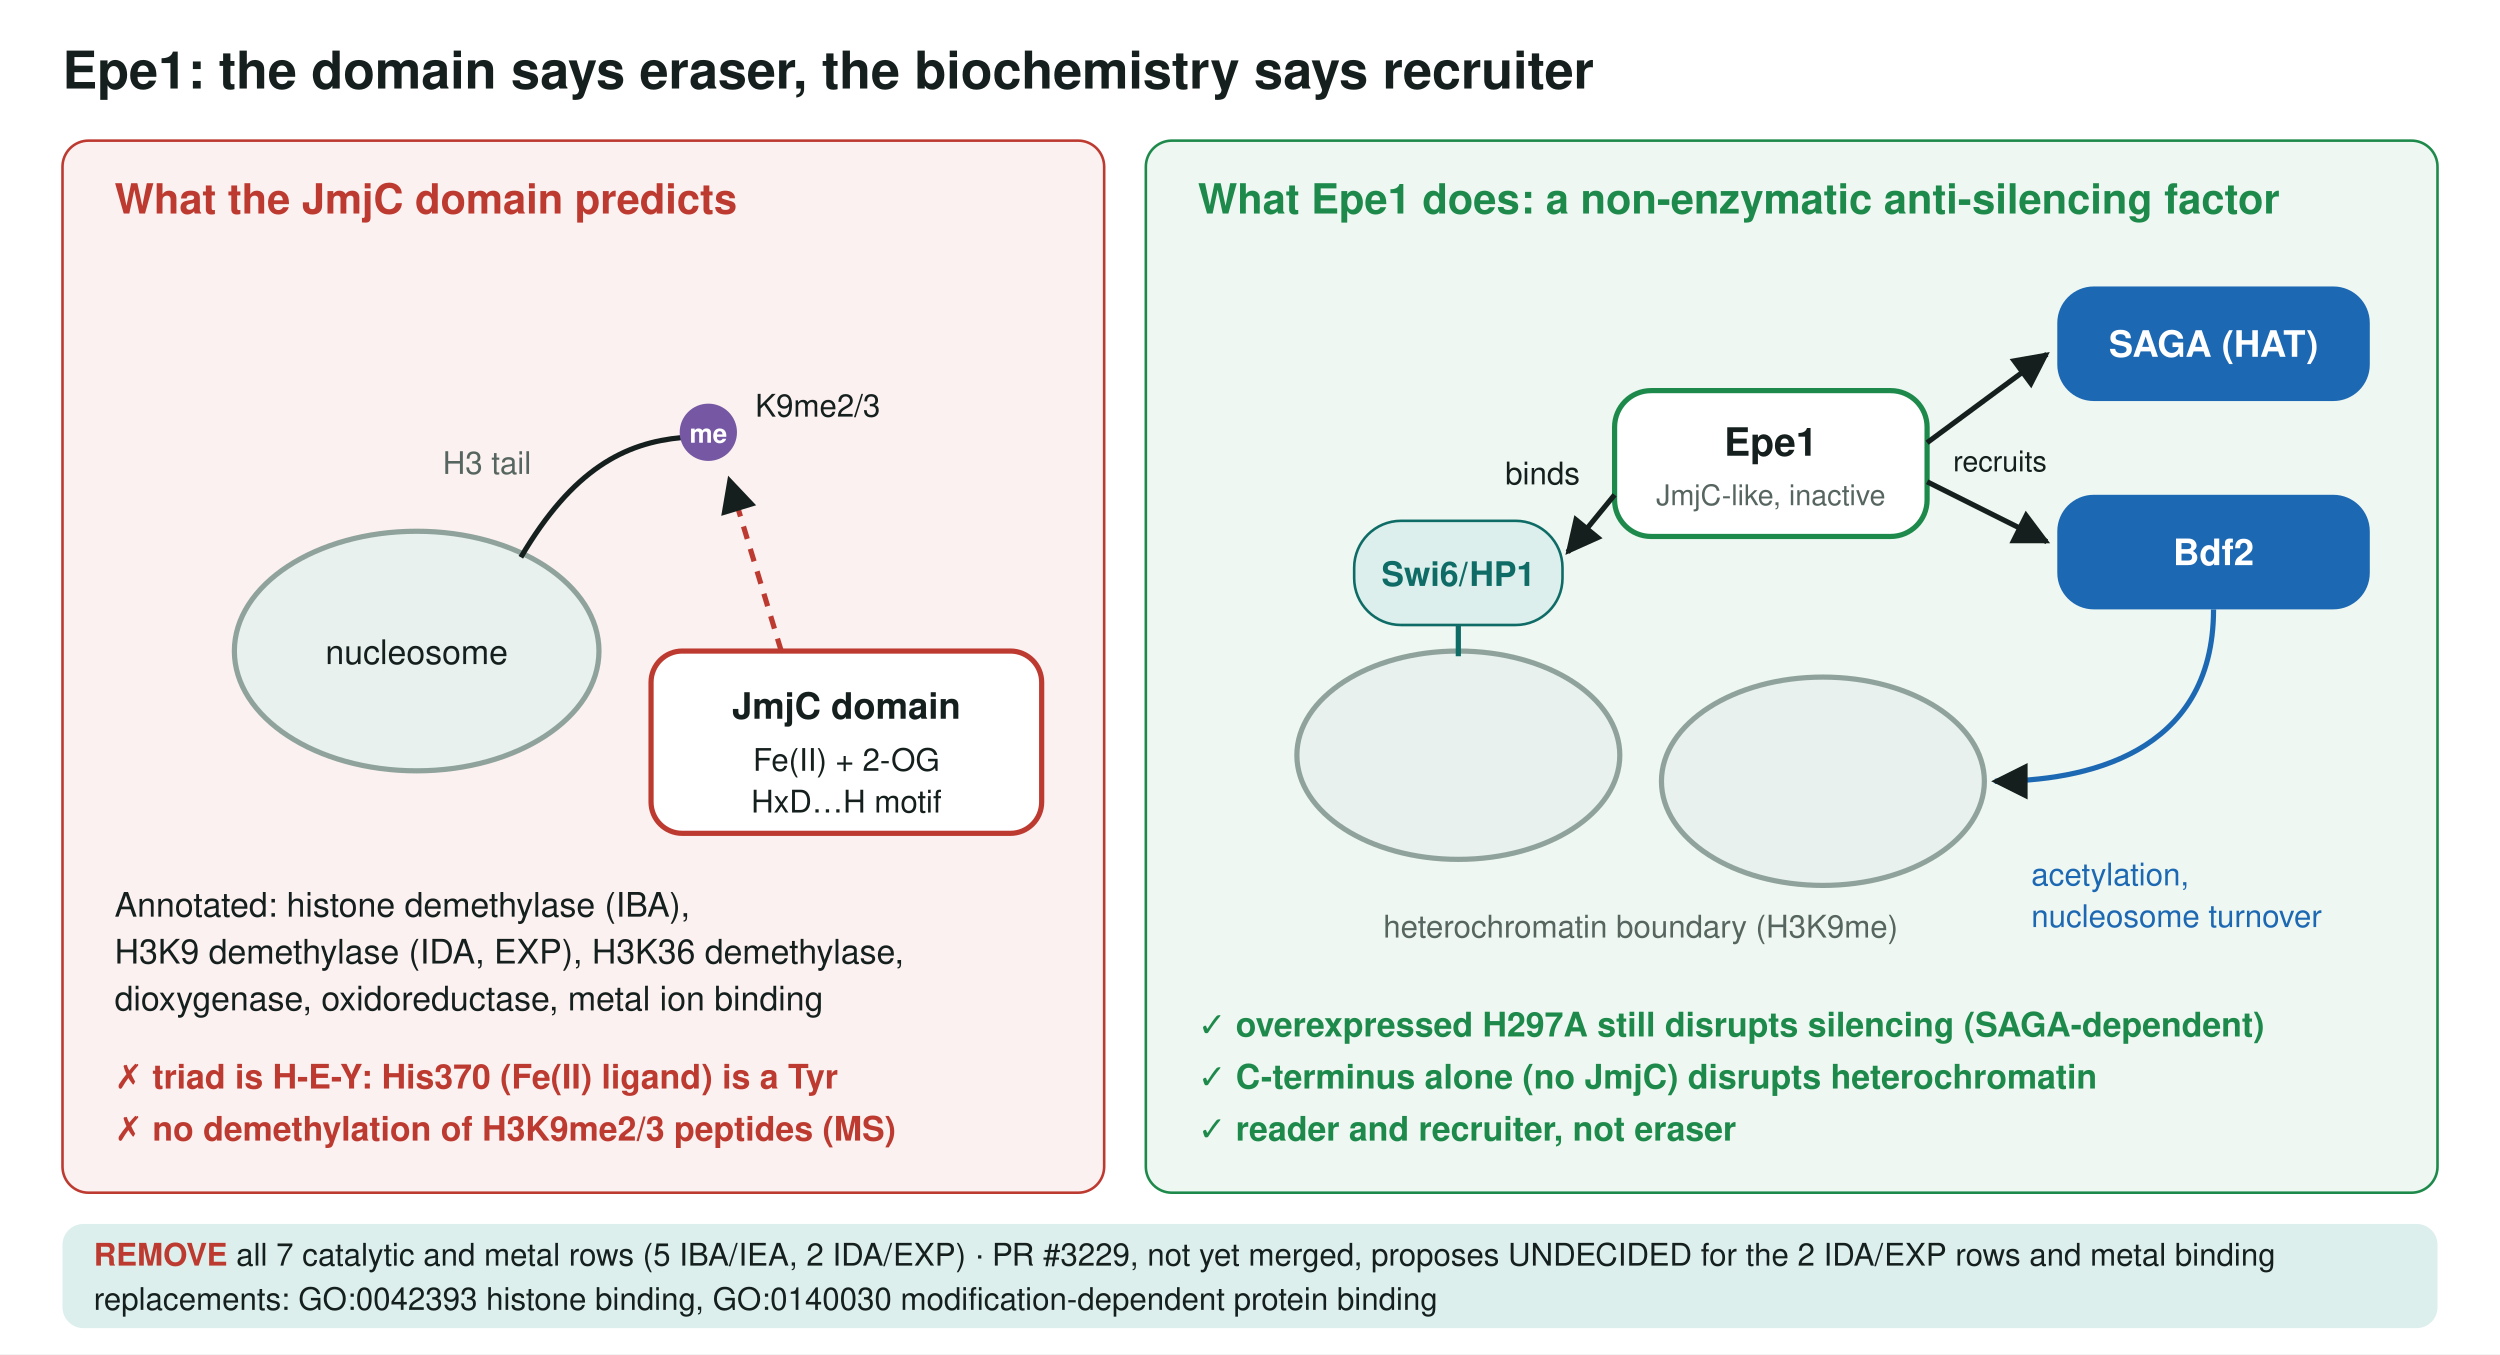
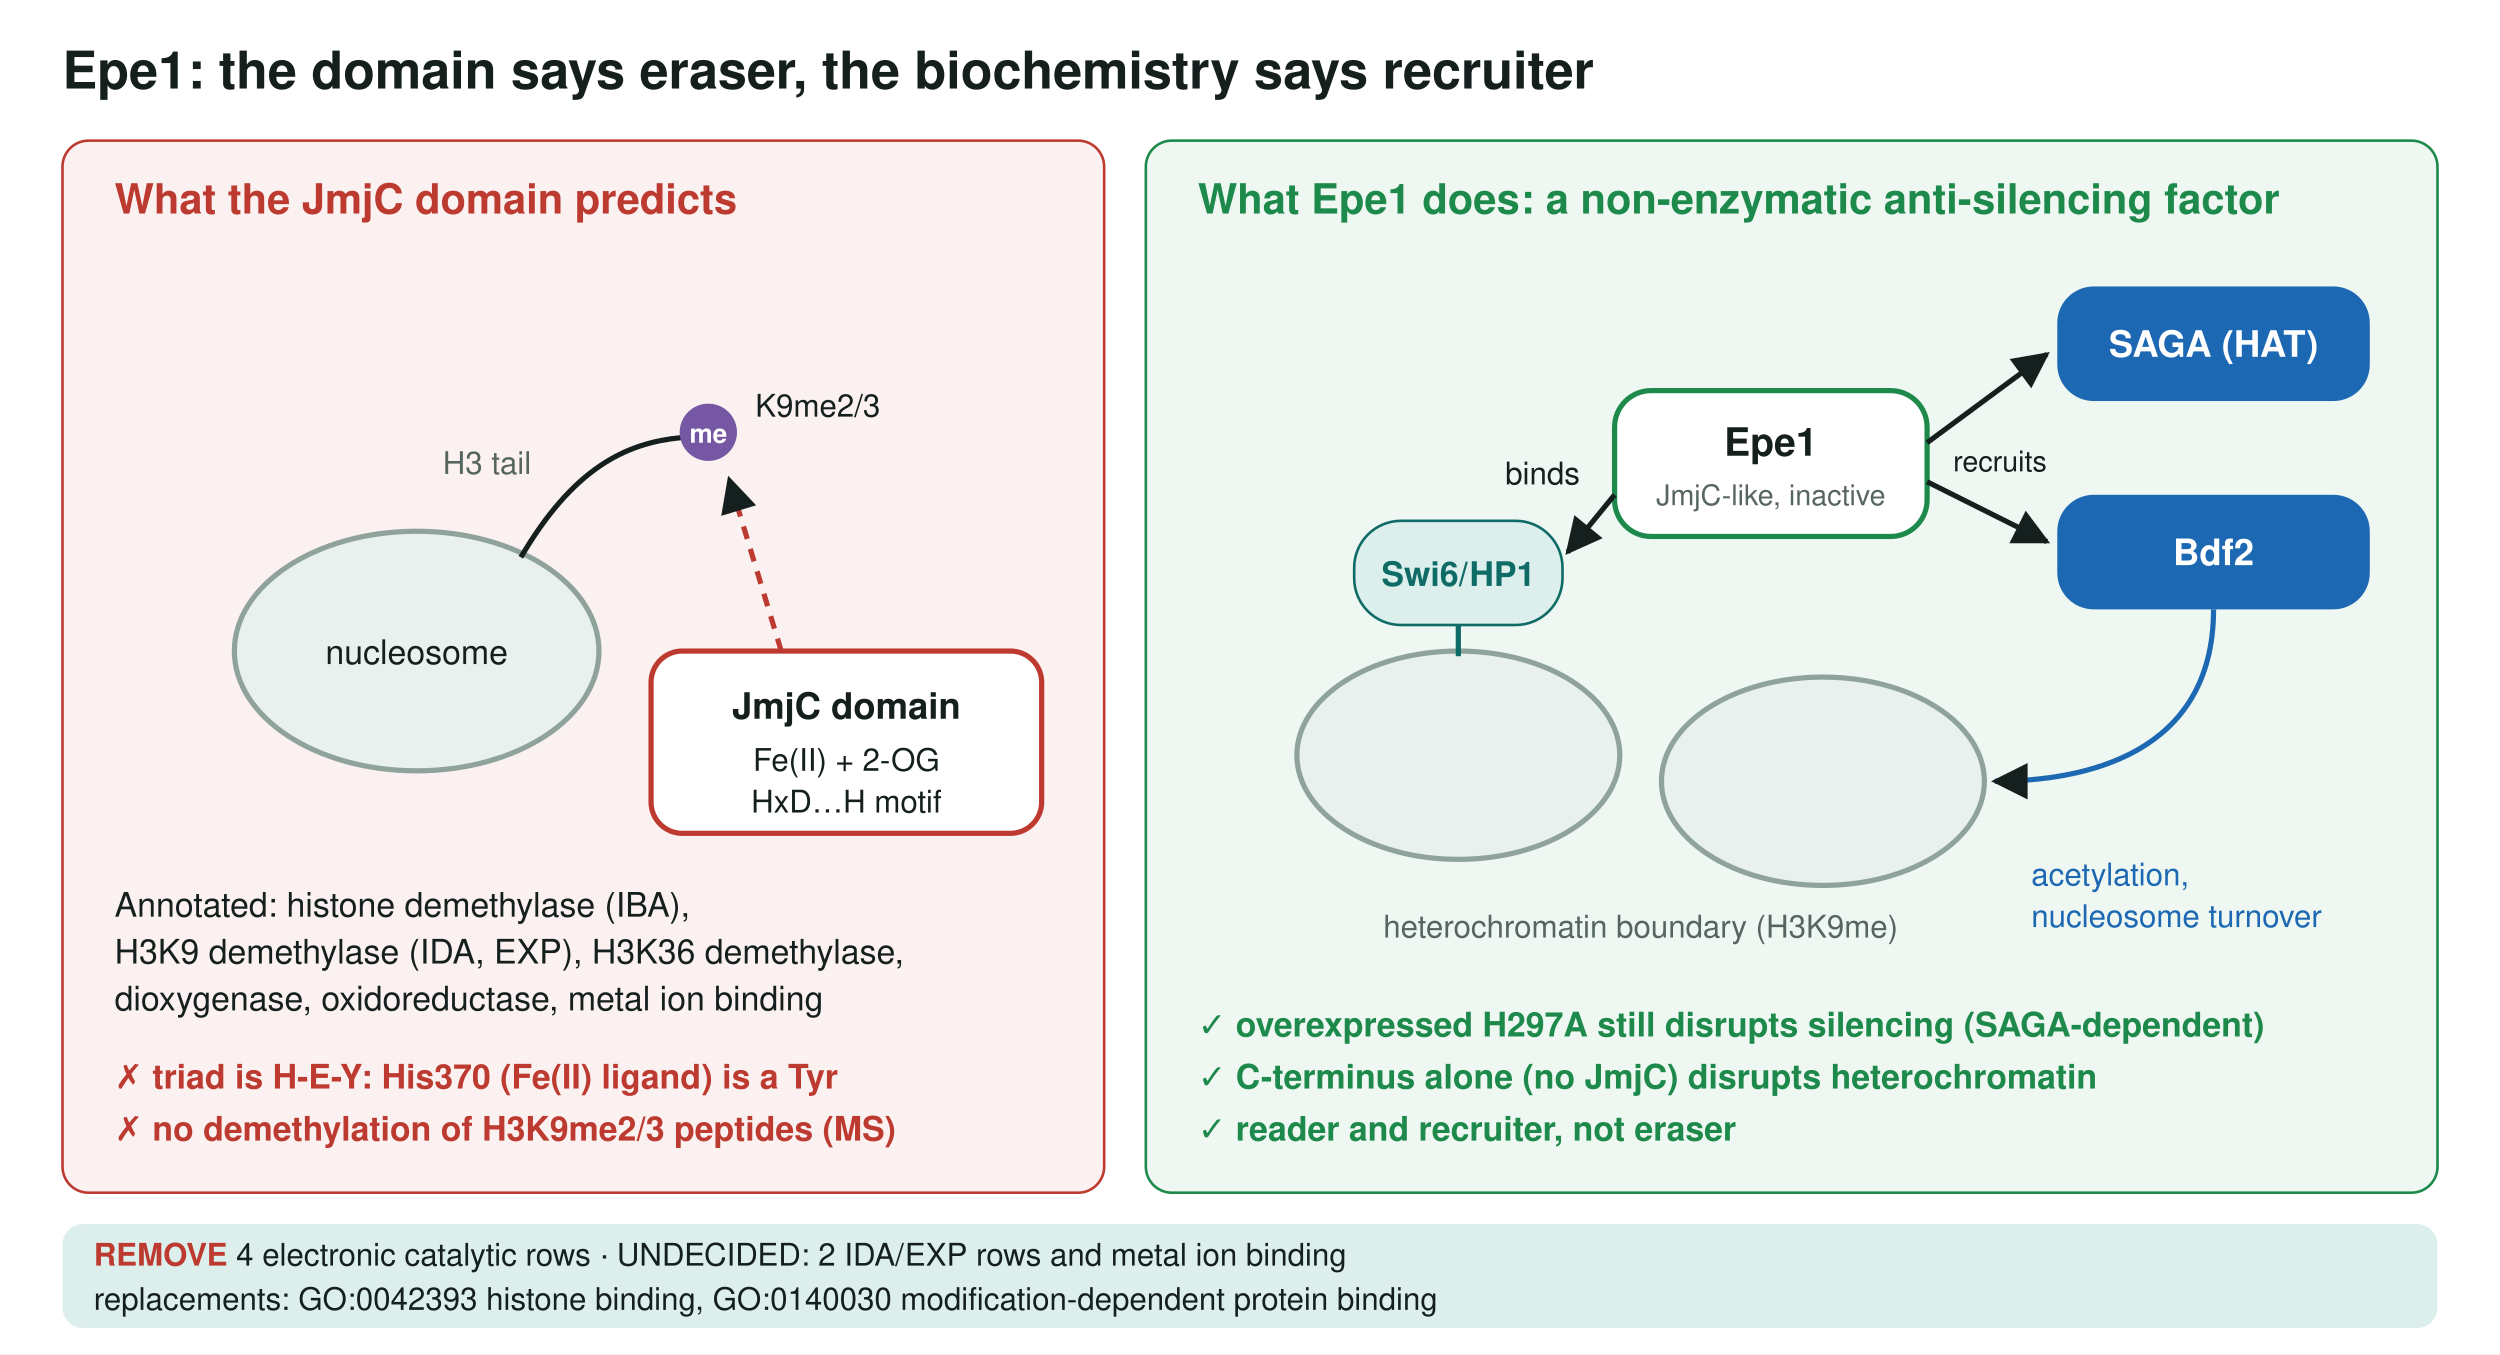
<svg xmlns="http://www.w3.org/2000/svg" viewBox="0 0 960 520" width="960" height="520" font-family="Helvetica, Arial, sans-serif">
  <rect width="960" height="520" fill="#ffffff" />
  <defs>
    <marker id="ar" viewBox="0 0 10 10" refX="9" refY="5" markerWidth="7" markerHeight="7" orient="auto">
      <path d="M0 0 L10 5 L0 10 z" fill="#15201e" />
    </marker>
  </defs>
  <text x="24" y="34" font-size="20" font-weight="bold" fill="#15201e">Epe1: the domain says eraser, the biochemistry says recruiter</text>
  <rect x="24" y="54" width="400" height="404" rx="10" fill="#fbf1f0" stroke="#bd3a30" />
  <text x="44" y="82" font-size="16" font-weight="bold" fill="#bd3a30">What the JmjC domain predicts</text>
  <ellipse cx="160" cy="250" rx="70" ry="46" fill="#e8f1ee" stroke="#8fa39c" stroke-width="2" />
  <text x="160" y="255" font-size="13" text-anchor="middle" fill="#15201e">nucleosome</text>
  <path d="M200 214 C 220 180, 240 170, 262 168" stroke="#15201e" stroke-width="2" fill="none" />
  <text x="170" y="182" font-size="12" fill="#56655f">H3 tail</text>
  <circle cx="272" cy="166" r="11" fill="#7657a3" />
  <text x="272" y="170" font-size="10" text-anchor="middle" fill="#ffffff" font-weight="bold">me</text>
  <text x="290" y="160" font-size="12" fill="#15201e">K9me2/3</text>
  <rect x="250" y="250" width="150" height="70" rx="12" fill="#ffffff" stroke="#bd3a30" stroke-width="2" />
  <text x="325" y="276" font-size="14" text-anchor="middle" font-weight="bold" fill="#15201e">JmjC domain</text>
  <text x="325" y="296" font-size="12" text-anchor="middle" fill="#15201e">Fe(II) + 2-OG</text>
  <text x="325" y="312" font-size="12" text-anchor="middle" fill="#15201e">HxD…H motif</text>
  <path d="M300 250 L 280 184" stroke="#bd3a30" stroke-width="2" stroke-dasharray="5 4" marker-end="url(#ar)" />
  <text x="44" y="352" font-size="13" fill="#15201e">Annotated: histone demethylase (IBA),</text>
  <text x="44" y="370" font-size="13" fill="#15201e">H3K9 demethylase (IDA, EXP), H3K36 demethylase,</text>
  <text x="44" y="388" font-size="13" fill="#15201e">dioxygenase, oxidoreductase, metal ion binding</text>
  <g font-size="13" fill="#bd3a30" font-weight="bold">
    <text x="44" y="418">✗ triad is H-E-Y: His370 (Fe(II) ligand) is a Tyr</text>
    <text x="44" y="438">✗ no demethylation of H3K9me2/3 peptides (MS)</text>
  </g>
  <rect x="440" y="54" width="496" height="404" rx="10" fill="#eef7f1" stroke="#1d8a4b" />
  <text x="460" y="82" font-size="16" font-weight="bold" fill="#1d8a4b">What Epe1 does: a non-enzymatic anti-silencing factor</text>
  <ellipse cx="560" cy="290" rx="62" ry="40" fill="#e8f1ee" stroke="#8fa39c" stroke-width="2" />
  <ellipse cx="700" cy="300" rx="62" ry="40" fill="#e8f1ee" stroke="#8fa39c" stroke-width="2" />
  <text x="630" y="360" font-size="12" text-anchor="middle" fill="#56655f">heterochromatin boundary (H3K9me)</text>
  <rect x="520" y="200" width="80" height="40" rx="18" fill="#dcefec" stroke="#0e6b66" />
  <text x="560" y="225" font-size="13" text-anchor="middle" font-weight="bold" fill="#0e6b66">Swi6/HP1</text>
  <path d="M560 240 L 560 252" stroke="#0e6b66" stroke-width="2" />
  <rect x="620" y="150" width="120" height="56" rx="14" fill="#ffffff" stroke="#1d8a4b" stroke-width="2" />
  <text x="680" y="175" font-size="15" text-anchor="middle" font-weight="bold" fill="#15201e">Epe1</text>
  <text x="680" y="194" font-size="11" text-anchor="middle" fill="#56655f">JmjC-like, inactive</text>
  <path d="M620 190 L 602 212" stroke="#15201e" stroke-width="2" marker-end="url(#ar)" />
  <text x="578" y="186" font-size="12" fill="#15201e">binds</text>
  <rect x="790" y="110" width="120" height="44" rx="14" fill="#1d68b3" />
  <text x="850" y="137" font-size="14" text-anchor="middle" font-weight="bold" fill="#ffffff">SAGA (HAT)</text>
  <rect x="790" y="190" width="120" height="44" rx="14" fill="#1d68b3" />
  <text x="850" y="217" font-size="14" text-anchor="middle" font-weight="bold" fill="#ffffff">Bdf2</text>
  <path d="M740 170 L 786 136" stroke="#15201e" stroke-width="2" marker-end="url(#ar)" />
  <path d="M740 185 L 786 208" stroke="#15201e" stroke-width="2" marker-end="url(#ar)" />
  <text x="750" y="181" font-size="11" fill="#15201e">recruits</text>
  <path d="M850 234 C 850 290, 800 300, 766 300" stroke="#1d68b3" stroke-width="2" fill="none" marker-end="url(#ar)" />
  <text x="780" y="340" font-size="12" fill="#1d68b3">acetylation,</text>
  <text x="780" y="356" font-size="12" fill="#1d68b3">nucleosome turnover</text>
  <g font-size="13" fill="#1d8a4b" font-weight="bold">
    <text x="460" y="398">✓ overexpressed H297A still disrupts silencing (SAGA-dependent)</text>
    <text x="460" y="418">✓ C-terminus alone (no JmjC) disrupts heterochromatin</text>
    <text x="460" y="438">✓ reader and recruiter, not eraser</text>
  </g>
  <rect x="24" y="470" width="912" height="40" rx="8" fill="#dcefec" />
  <text x="36" y="486" font-size="12" fill="#15201e">
-     <tspan font-weight="bold" fill="#bd3a30">REMOVE</tspan> all 7 catalytic and metal rows (5 IBA/IEA, 2 IDA/EXP) · PR #3229, not yet merged, proposes UNDECIDED for the 2 IDA/EXP rows and metal binding</text>
+     <tspan font-weight="bold" fill="#bd3a30">REMOVE</tspan> 4 electronic catalytic rows · UNDECIDED: 2 IDA/EXP rows and metal ion binding</text>
  <text x="36" y="503" font-size="12" fill="#15201e">replacements: GO:0042393 histone binding, GO:0140030 modification-dependent protein binding</text>
</svg>
